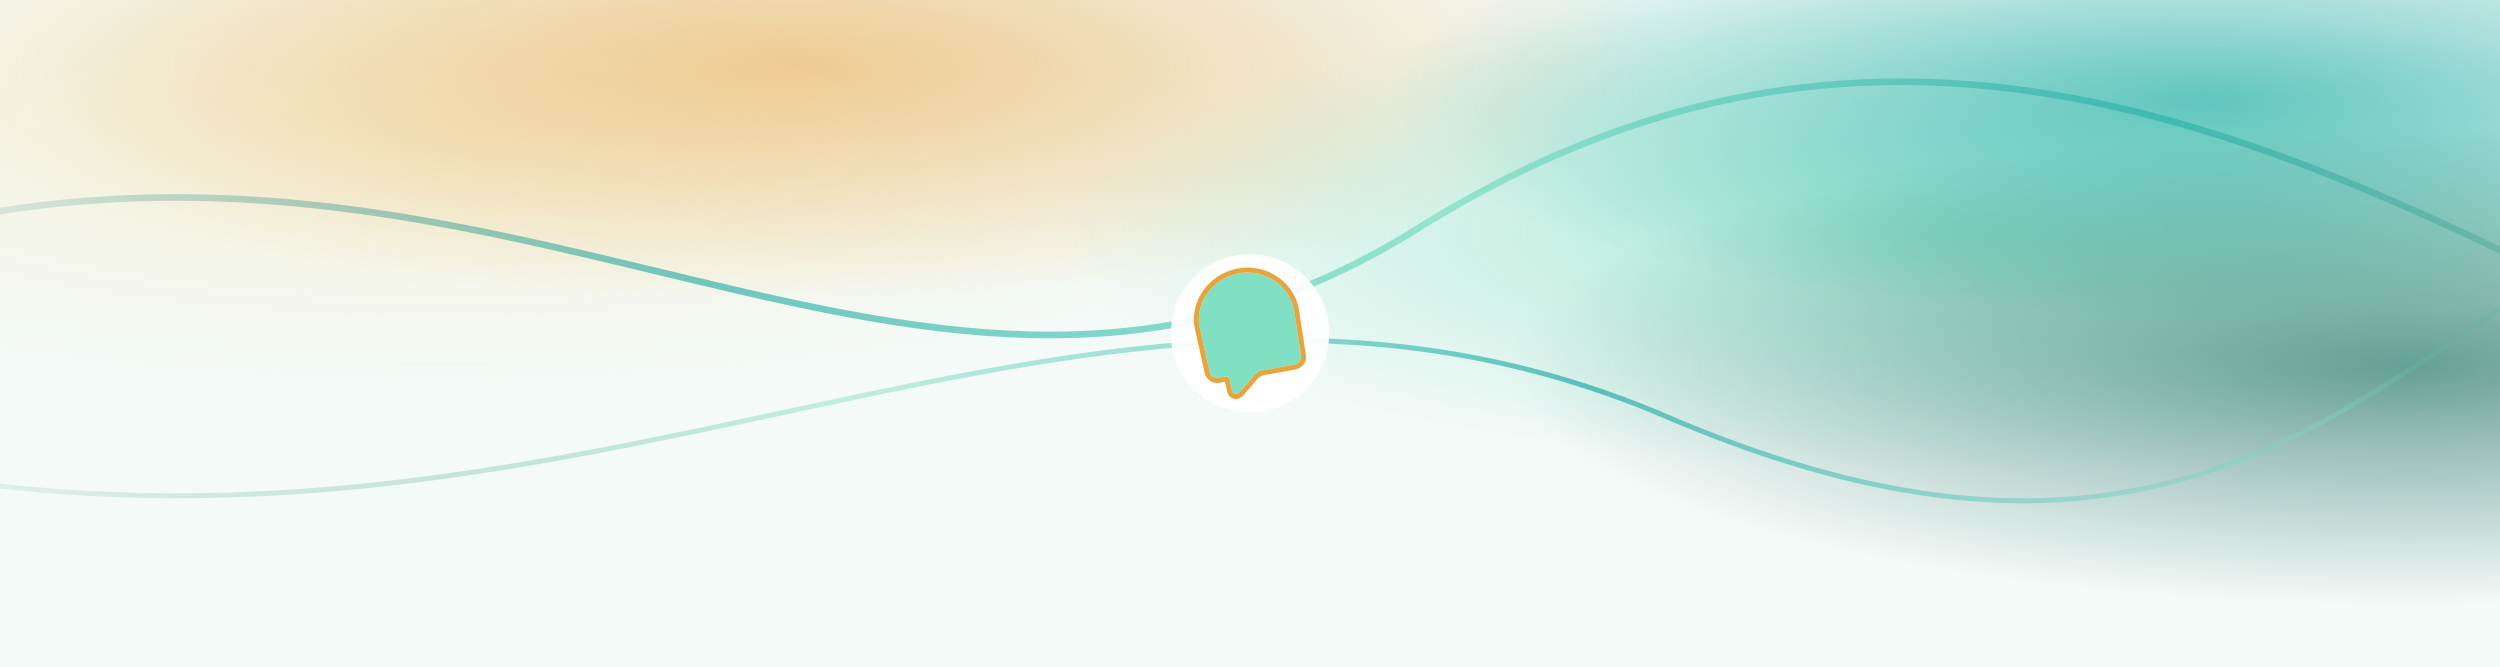
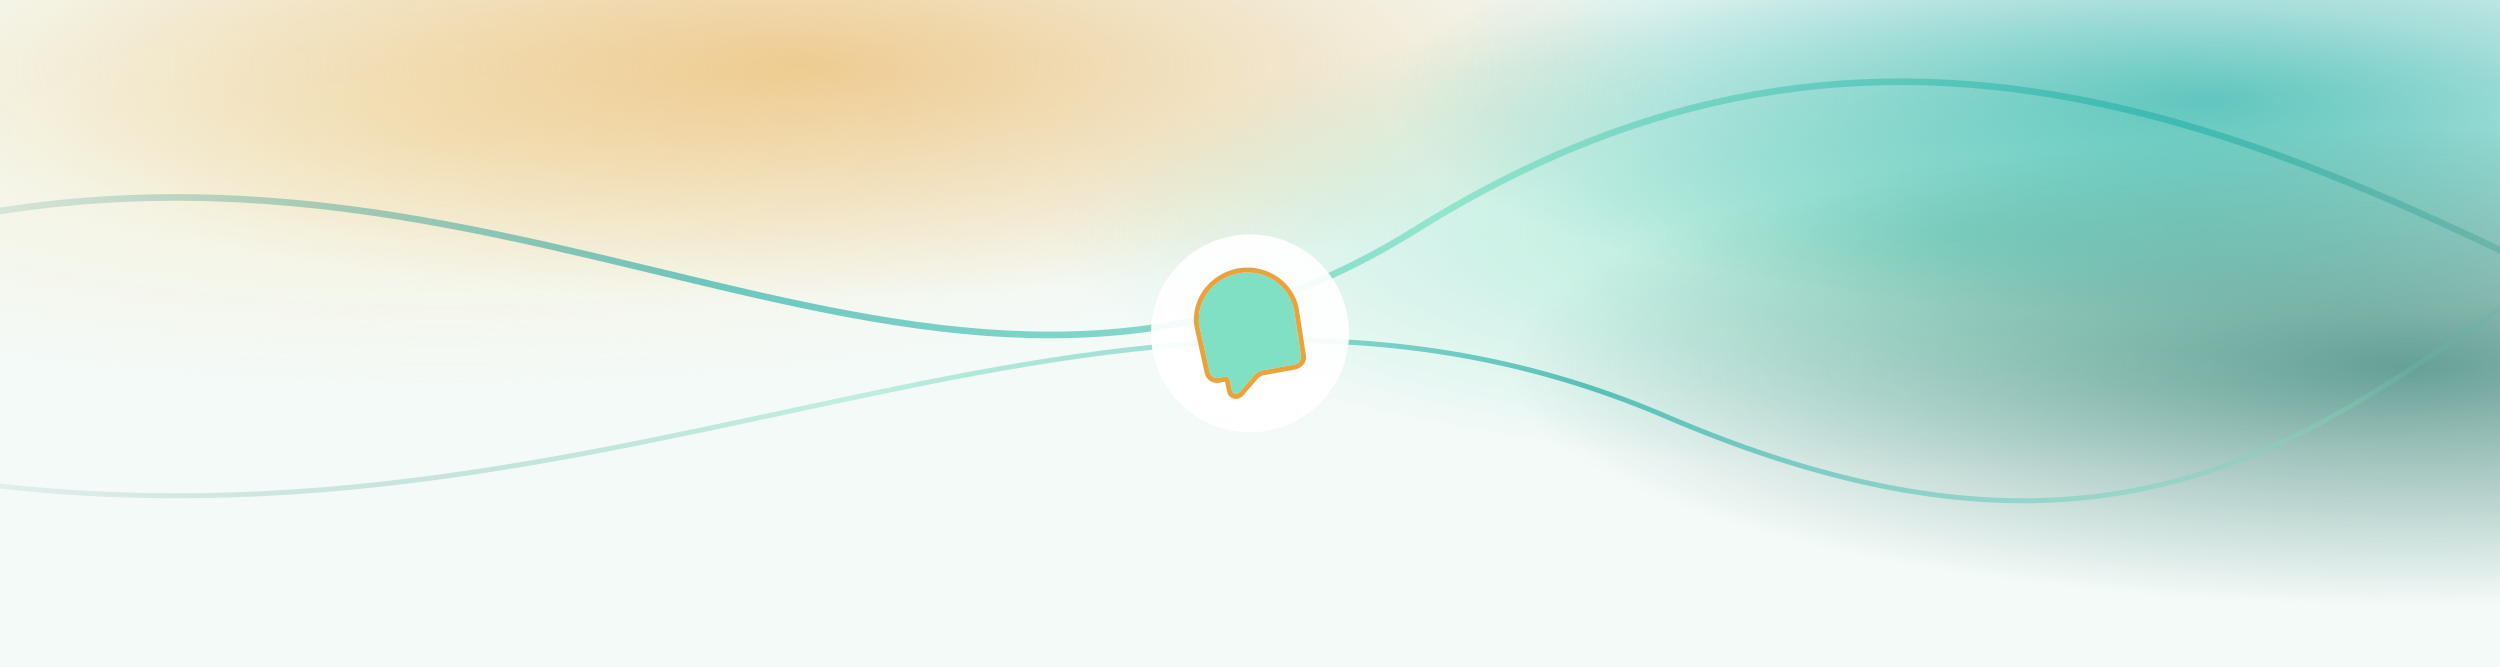
<svg xmlns="http://www.w3.org/2000/svg" viewBox="0 0 600 160" width="600" height="160">
  <defs>
    <radialGradient id="blob-cream" cx="18%" cy="20%" r="55%">
      <stop offset="0%" stop-color="#f5efd4" stop-opacity="0.9" />
      <stop offset="70%" stop-color="#f5efd4" stop-opacity="0" />
    </radialGradient>
    <radialGradient id="blob-amber" cx="32%" cy="10%" r="50%">
      <stop offset="0%" stop-color="#e8a33d" stop-opacity="0.5" />
      <stop offset="70%" stop-color="#e8a33d" stop-opacity="0" />
    </radialGradient>
    <radialGradient id="blob-seafoam" cx="78%" cy="35%" r="55%">
      <stop offset="0%" stop-color="#7fe0c4" stop-opacity="0.65" />
      <stop offset="65%" stop-color="#7fe0c4" stop-opacity="0" />
    </radialGradient>
    <radialGradient id="blob-teal" cx="88%" cy="15%" r="50%">
      <stop offset="0%" stop-color="#00a19a" stop-opacity="0.55" />
      <stop offset="65%" stop-color="#00a19a" stop-opacity="0" />
    </radialGradient>
    <radialGradient id="blob-emerald" cx="96%" cy="55%" r="55%">
      <stop offset="0%" stop-color="#00594c" stop-opacity="0.55" />
      <stop offset="65%" stop-color="#00594c" stop-opacity="0" />
    </radialGradient>
    <linearGradient id="flow-a" x1="0" y1="0" x2="1" y2="0">
      <stop offset="0%" stop-color="#00594c" stop-opacity="0" />
      <stop offset="30%" stop-color="#00a19a" stop-opacity="0.55" />
      <stop offset="55%" stop-color="#7fe0c4" stop-opacity="0.75" />
      <stop offset="80%" stop-color="#00a19a" stop-opacity="0.4" />
      <stop offset="100%" stop-color="#00594c" stop-opacity="0" />
    </linearGradient>
    <linearGradient id="flow-b" x1="0" y1="0" x2="1" y2="0">
      <stop offset="0%" stop-color="#00594c" stop-opacity="0" />
      <stop offset="35%" stop-color="#7fe0c4" stop-opacity="0.45" />
      <stop offset="60%" stop-color="#00a19a" stop-opacity="0.6" />
      <stop offset="85%" stop-color="#7fe0c4" stop-opacity="0.3" />
      <stop offset="100%" stop-color="#00594c" stop-opacity="0" />
    </linearGradient>
  </defs>
  <rect width="600" height="160" fill="#f4faf8" />
  <rect width="600" height="160" fill="url(#blob-cream)" />
  <rect width="600" height="160" fill="url(#blob-amber)" />
  <rect width="600" height="160" fill="url(#blob-seafoam)" />
  <rect width="600" height="160" fill="url(#blob-teal)" />
  <rect width="600" height="160" fill="url(#blob-emerald)" />
  <path d="M -40 60 C 120 10, 220 130, 340 55 S 560 40, 660 90" fill="none" stroke="url(#flow-a)" stroke-width="1.6" stroke-linecap="round" />
  <path d="M -40 110 C 140 150, 260 40, 400 100 S 580 70, 660 40" fill="none" stroke="url(#flow-b)" stroke-width="1.2" stroke-linecap="round" />
-   <circle cx="300" cy="80" r="19" fill="#ffffff" fill-opacity="0.92" />
+   <circle cx="300" cy="80" r="23.75" fill="#ffffff" fill-opacity="0.92" />
  <g transform="translate(284,64) scale(0.1095)">
    <path fill="#7fe0c4" d="M243.13,97.97c-3.02-19.85-12.21-38.22-26-52.62-24.23-25.29-59.31-36.7-93.9-31.1-49.72,8.04-89.37,50.76-89.34,101.91,0,4.84.19,9.25,1.24,13.98l22.81,102.13c1.8,8.07,10.87,12.82,18.41,11.48l14.69-2.6c4.65-.82,9.35,2.34,10.41,7.03l5.53,24.56v.03c.73,3.29,3.98,5.44,6.58,5.93,3.29.63,6.73-.28,8.93-2.84l29.98-34.8c5.45-6.32,11.95-12.01,20.56-13.6l71.82-13.3c8.84-1.64,14.39-10.43,13.04-19.28l-14.76-96.91Z" />
    <path fill="#e8a33d" d="M253.23,93.49c-3.14-20.46-13.37-39.44-27.26-54.4C198.08,9.06,156.63-3.8,116.57,4.46,67.24,14.63,27.22,56.72,23.4,107.66c-.63,8.3-.65,16.38,1.15,24.55l22.7,102.81c3.92,13.11,16.28,21.21,29.91,19.74l14.09-2.48,5.21,23.39c2.05,9.2,11.21,15,20.62,14.22h0c6.59-.54,11.33-4.01,15.35-8.71l28.37-33.17c4.02-4.7,8.88-8.94,15.23-10.08l68.36-12.33c14.7-2.65,26.73-15.42,24.33-31.06l-15.49-101.05ZM244.85,214.16l-71.82,13.3c-8.61,1.59-15.11,7.28-20.56,13.6l-29.98,34.8c-2.2,2.56-5.64,3.47-8.93,2.84-2.6-.49-5.85-2.64-6.59-5.93v-.03s-5.52-24.56-5.52-24.56c-1.06-4.69-5.76-7.85-10.41-7.03l-14.69,2.6c-7.54,1.34-16.61-3.41-18.41-11.48l-22.81-102.13c-1.05-4.73-1.24-9.14-1.24-13.98-.03-51.15,39.62-93.87,89.34-101.91,34.59-5.6,69.67,5.81,93.9,31.1,13.79,14.4,22.98,32.77,26,52.62l14.76,96.91c1.35,8.85-4.2,17.64-13.04,19.28Z" />
  </g>
</svg>
